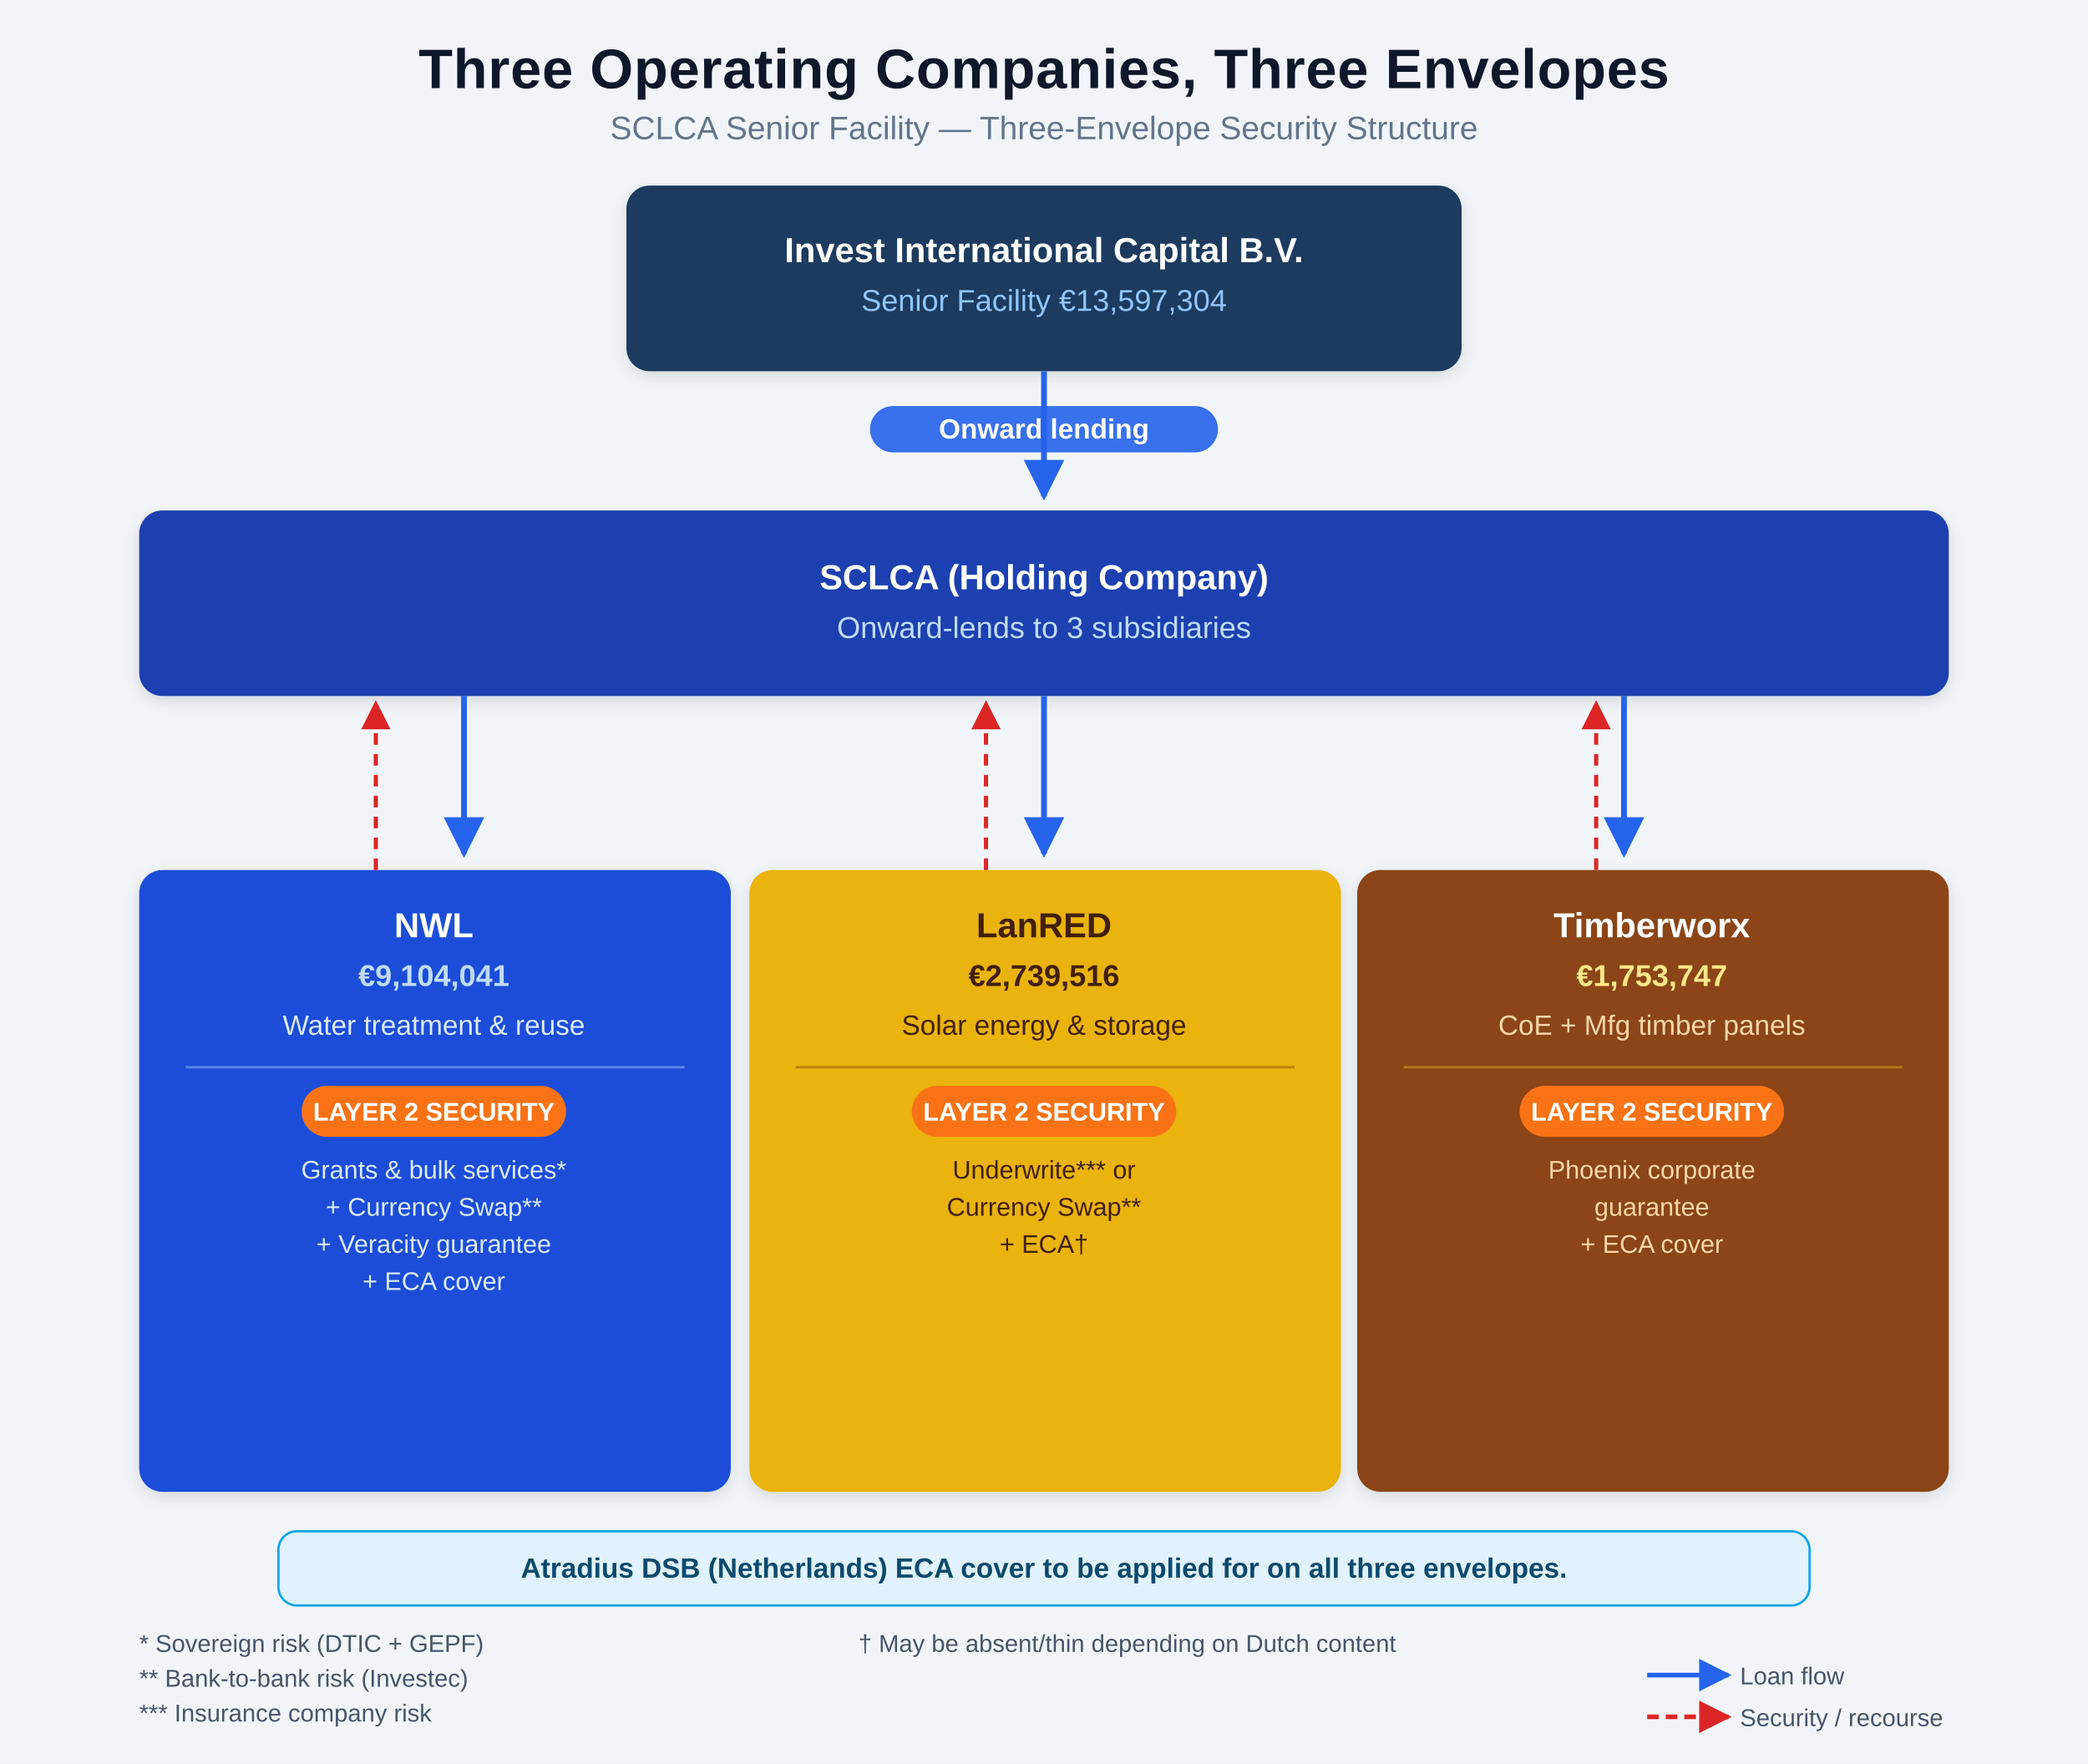
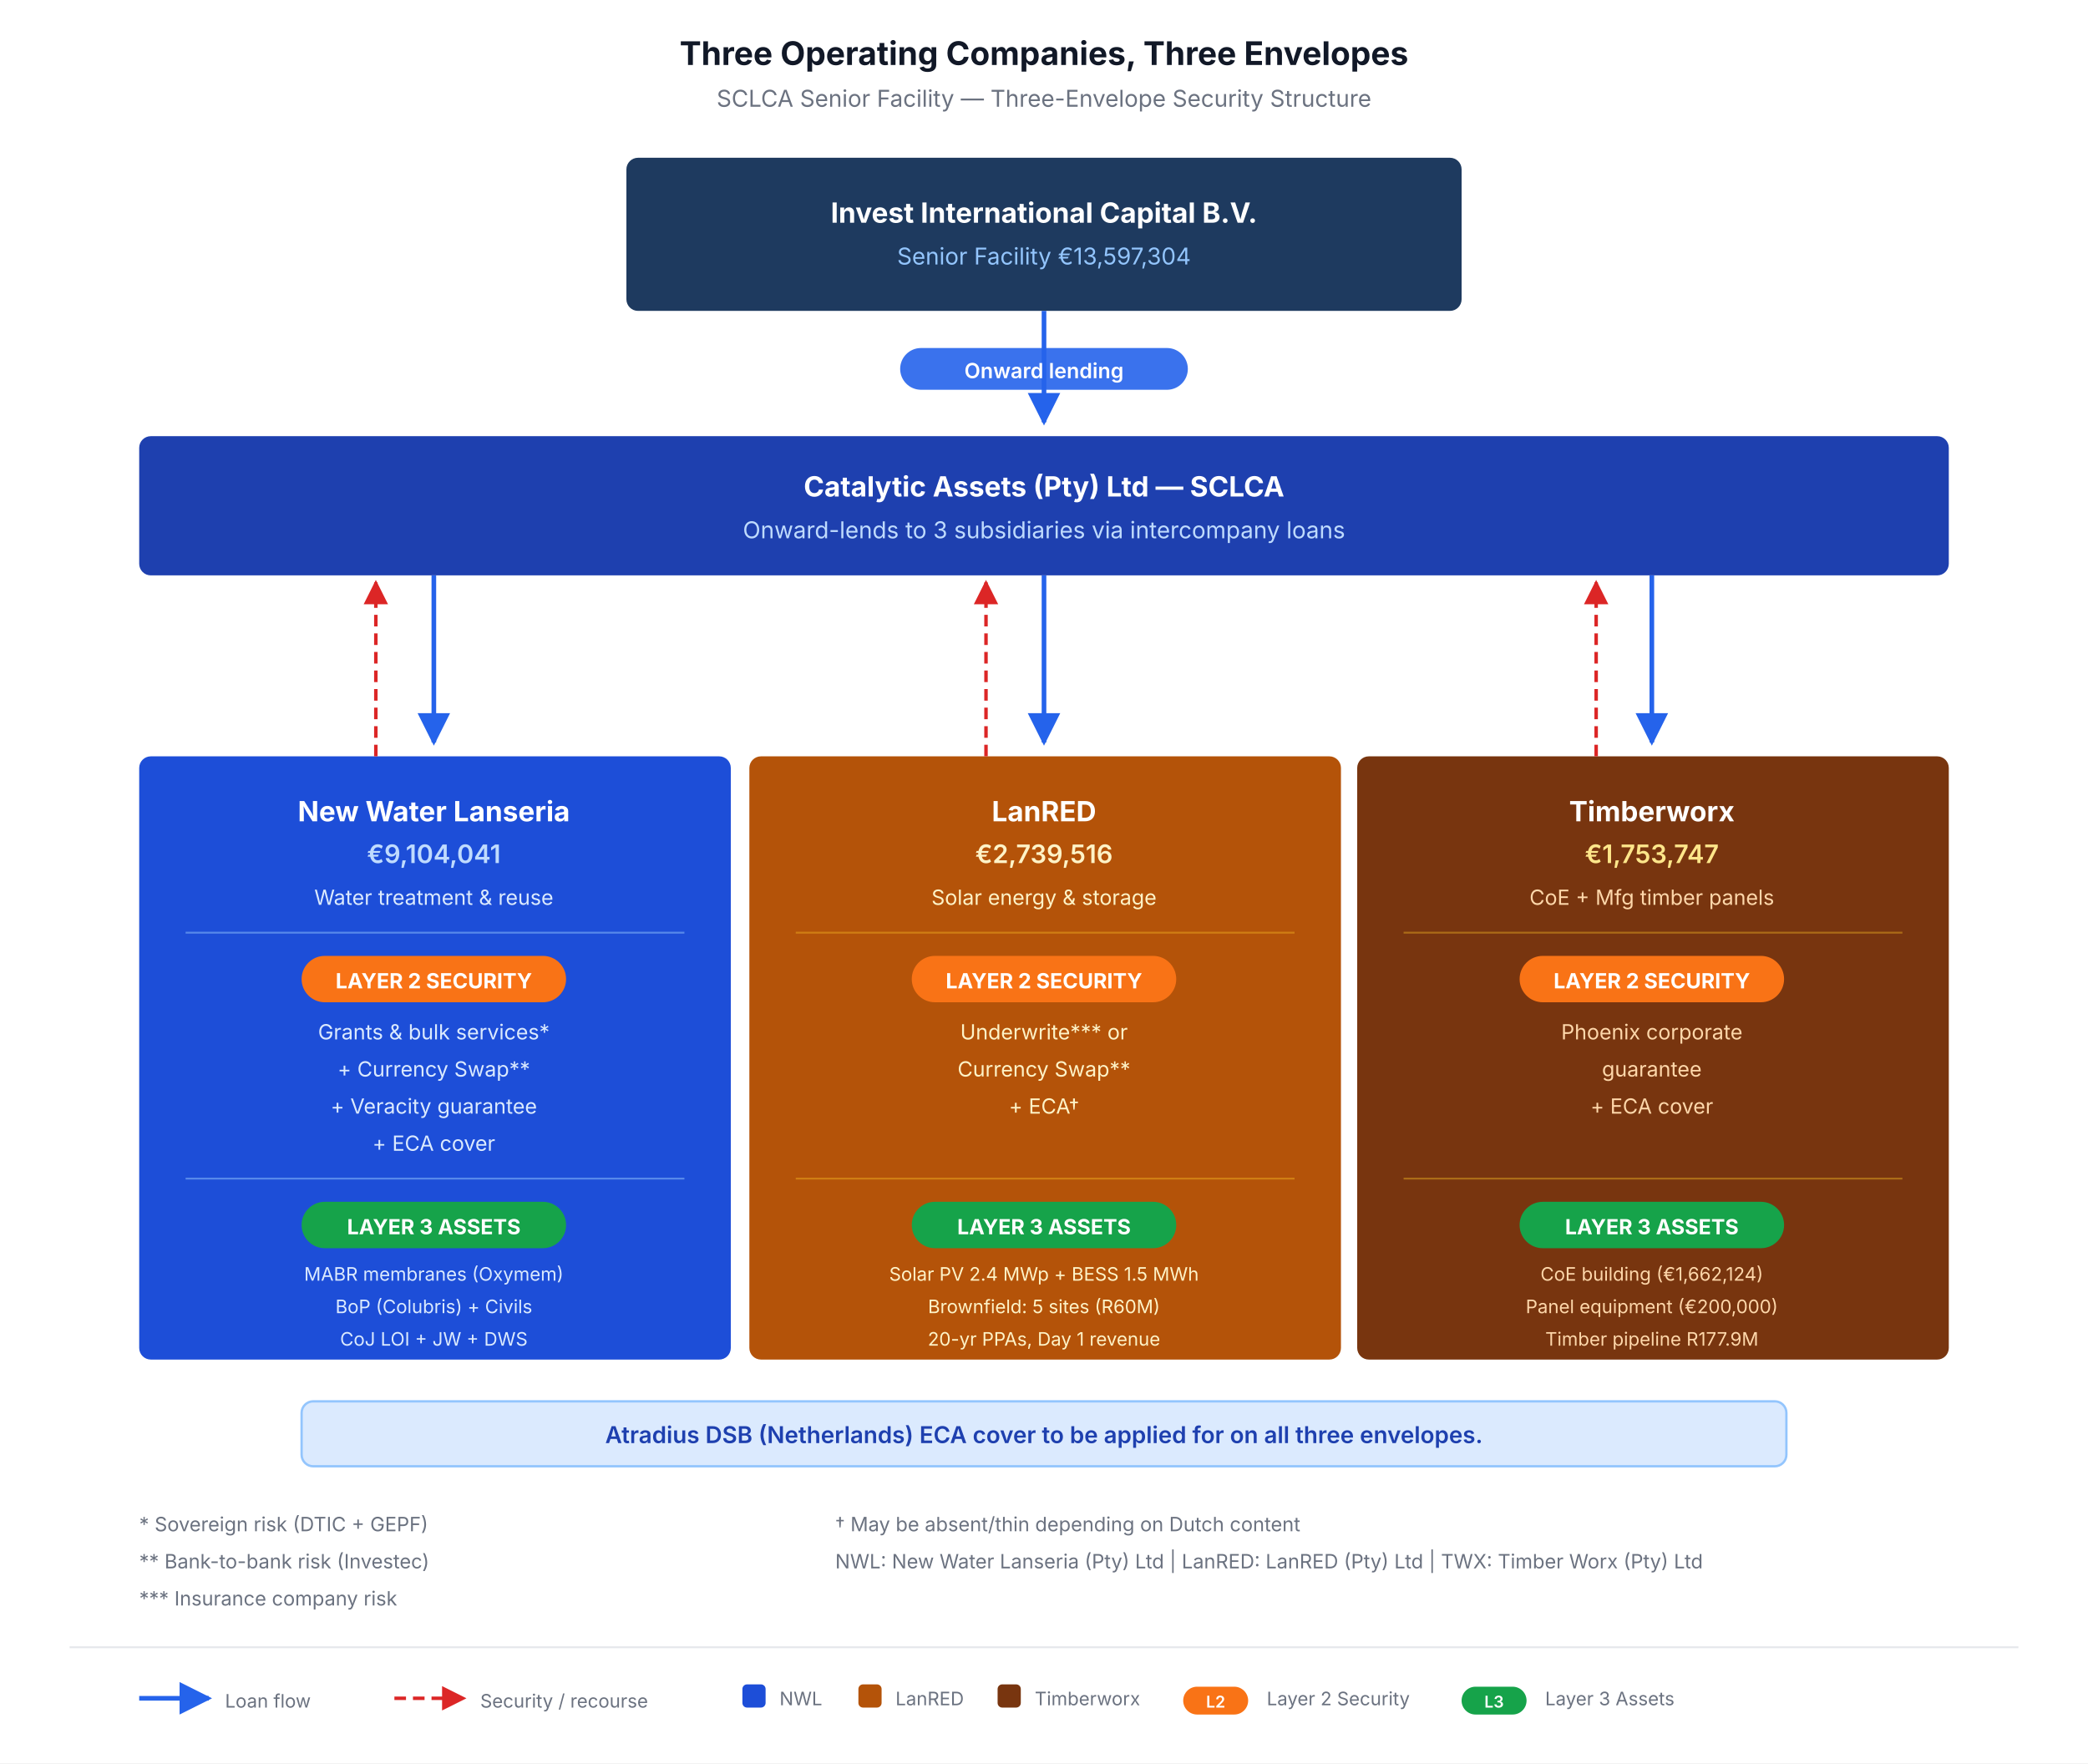
- <svg xmlns="http://www.w3.org/2000/svg" viewBox="0 0 900 760" font-family="'Segoe UI', Arial, sans-serif">
+ <svg xmlns="http://www.w3.org/2000/svg" width="900" height="760" viewBox="0 0 900 760" fill="none">
  <defs>
+     <style>text{font-family:'Inter','Segoe UI',Arial,sans-serif}</style>
    <marker id="loanArrow" viewBox="0 0 10 10" refX="9" refY="5" markerWidth="7" markerHeight="7" orient="auto-start-reverse">
      <path d="M 0 0 L 10 5 L 0 10 z" fill="#2563eb" />
    </marker>
    <marker id="secArrow" viewBox="0 0 10 10" refX="9" refY="5" markerWidth="7" markerHeight="7" orient="auto-start-reverse">
      <path d="M 0 0 L 10 5 L 0 10 z" fill="#dc2626" />
    </marker>
-     <filter id="shadow" x="-4%" y="-4%" width="108%" height="116%">
-       <feDropShadow dx="0" dy="2" stdDeviation="3" flood-opacity="0.12" />
-     </filter>
  </defs>
-   <rect width="900" height="760" fill="#f1f5f9" rx="0" />
-   <text x="450" y="38" text-anchor="middle" font-size="24" font-weight="700" fill="#0f172a" letter-spacing="0.3">Three Operating Companies, Three Envelopes</text>
-   <text x="450" y="60" text-anchor="middle" font-size="14" fill="#64748b">SCLCA Senior Facility — Three-Envelope Security Structure</text>
-   <rect x="270" y="80" width="360" height="80" rx="10" fill="#1e3a5f" filter="url(#shadow)" />
-   <text x="450" y="113" text-anchor="middle" font-size="15" font-weight="700" fill="#ffffff">Invest International Capital B.V.</text>
-   <text x="450" y="134" text-anchor="middle" font-size="13" fill="#93c5fd">Senior Facility €13,597,304</text>
-   <line x1="450" y1="160" x2="450" y2="214" stroke="#2563eb" stroke-width="2.5" marker-end="url(#loanArrow)" />
-   <rect x="375" y="175" width="150" height="20" rx="10" fill="#2563eb" opacity="0.90" />
-   <text x="450" y="189" text-anchor="middle" font-size="12" font-weight="600" fill="#ffffff">Onward lending</text>
-   <rect x="60" y="220" width="780" height="80" rx="10" fill="#1e40af" filter="url(#shadow)" />
-   <text x="450" y="254" text-anchor="middle" font-size="15" font-weight="700" fill="#ffffff">SCLCA (Holding Company)</text>
-   <text x="450" y="275" text-anchor="middle" font-size="13" fill="#bfdbfe">Onward-lends to 3 subsidiaries</text>
-   <line x1="200" y1="300" x2="200" y2="368" stroke="#2563eb" stroke-width="2.5" marker-end="url(#loanArrow)" />
-   <line x1="450" y1="300" x2="450" y2="368" stroke="#2563eb" stroke-width="2.5" marker-end="url(#loanArrow)" />
-   <line x1="700" y1="300" x2="700" y2="368" stroke="#2563eb" stroke-width="2.5" marker-end="url(#loanArrow)" />
-   <rect x="60" y="375" width="255" height="268" rx="10" fill="#1d4ed8" filter="url(#shadow)" />
-   <text x="187" y="404" text-anchor="middle" font-size="15" font-weight="700" fill="#ffffff">NWL</text>
-   <text x="187" y="425" text-anchor="middle" font-size="13" font-weight="600" fill="#bfdbfe">€9,104,041</text>
-   <text x="187" y="446" text-anchor="middle" font-size="12" fill="#dbeafe">Water treatment &amp; reuse</text>
-   <line x1="80" y1="460" x2="295" y2="460" stroke="#93c5fd" stroke-width="1" stroke-opacity="0.5" />
-   <rect x="130" y="468" width="114" height="22" rx="11" fill="#f97316" />
-   <text x="187" y="483" text-anchor="middle" font-size="11" font-weight="700" fill="#ffffff">LAYER 2 SECURITY</text>
-   <text x="187" y="508" text-anchor="middle" font-size="11" fill="#dbeafe">Grants &amp; bulk services*</text>
-   <text x="187" y="524" text-anchor="middle" font-size="11" fill="#dbeafe">+ Currency Swap**</text>
-   <text x="187" y="540" text-anchor="middle" font-size="11" fill="#dbeafe">+ Veracity guarantee</text>
-   <text x="187" y="556" text-anchor="middle" font-size="11" fill="#dbeafe">+ ECA cover</text>
-   <line x1="162" y1="375" x2="162" y2="303" stroke="#dc2626" stroke-width="1.8" stroke-dasharray="5,4" marker-end="url(#secArrow)" />
-   <rect x="323" y="375" width="255" height="268" rx="10" fill="#eab308" filter="url(#shadow)" />
-   <text x="450" y="404" text-anchor="middle" font-size="15" font-weight="700" fill="#422006">LanRED</text>
-   <text x="450" y="425" text-anchor="middle" font-size="13" font-weight="600" fill="#422006">€2,739,516</text>
-   <text x="450" y="446" text-anchor="middle" font-size="12" fill="#422006">Solar energy &amp; storage</text>
-   <line x1="343" y1="460" x2="558" y2="460" stroke="#78350f" stroke-width="1" stroke-opacity="0.4" />
-   <rect x="393" y="468" width="114" height="22" rx="11" fill="#f97316" />
-   <text x="450" y="483" text-anchor="middle" font-size="11" font-weight="700" fill="#ffffff">LAYER 2 SECURITY</text>
-   <text x="450" y="508" text-anchor="middle" font-size="11" fill="#422006">Underwrite*** or</text>
-   <text x="450" y="524" text-anchor="middle" font-size="11" fill="#422006">Currency Swap**</text>
-   <text x="450" y="540" text-anchor="middle" font-size="11" fill="#422006">+ ECA†</text>
-   <line x1="425" y1="375" x2="425" y2="303" stroke="#dc2626" stroke-width="1.8" stroke-dasharray="5,4" marker-end="url(#secArrow)" />
-   <rect x="585" y="375" width="255" height="268" rx="10" fill="#8b4513" filter="url(#shadow)" />
-   <text x="712" y="404" text-anchor="middle" font-size="15" font-weight="700" fill="#ffffff">Timberworx</text>
-   <text x="712" y="425" text-anchor="middle" font-size="13" font-weight="600" fill="#fde68a">€1,753,747</text>
-   <text x="712" y="446" text-anchor="middle" font-size="12" fill="#fed7aa">CoE + Mfg timber panels</text>
-   <line x1="605" y1="460" x2="820" y2="460" stroke="#fbbf24" stroke-width="1" stroke-opacity="0.4" />
-   <rect x="655" y="468" width="114" height="22" rx="11" fill="#f97316" />
-   <text x="712" y="483" text-anchor="middle" font-size="11" font-weight="700" fill="#ffffff">LAYER 2 SECURITY</text>
-   <text x="712" y="508" text-anchor="middle" font-size="11" fill="#fed7aa">Phoenix corporate</text>
-   <text x="712" y="524" text-anchor="middle" font-size="11" fill="#fed7aa">guarantee</text>
-   <text x="712" y="540" text-anchor="middle" font-size="11" fill="#fed7aa">+ ECA cover</text>
-   <line x1="688" y1="375" x2="688" y2="303" stroke="#dc2626" stroke-width="1.8" stroke-dasharray="5,4" marker-end="url(#secArrow)" />
-   <rect x="120" y="660" width="660" height="32" rx="8" fill="#e0f2fe" stroke="#0ea5e9" stroke-width="1" />
-   <text x="450" y="680" text-anchor="middle" font-size="12" fill="#0c4a6e" font-weight="600">Atradius DSB (Netherlands) ECA cover to be applied for on all three envelopes.</text>
-   <text x="60" y="712" font-size="10.5" fill="#475569">* Sovereign risk (DTIC + GEPF)</text>
-   <text x="60" y="727" font-size="10.5" fill="#475569">** Bank-to-bank risk (Investec)</text>
-   <text x="60" y="742" font-size="10.5" fill="#475569">*** Insurance company risk</text>
-   <text x="370" y="712" font-size="10.5" fill="#475569">† May be absent/thin depending on Dutch content</text>
-   <line x1="710" y1="722" x2="745" y2="722" stroke="#2563eb" stroke-width="2" marker-end="url(#loanArrow)" />
-   <text x="750" y="726" font-size="10.5" fill="#475569">Loan flow</text>
-   <line x1="710" y1="740" x2="745" y2="740" stroke="#dc2626" stroke-width="2" stroke-dasharray="5,3" marker-end="url(#secArrow)" />
-   <text x="750" y="744" font-size="10.5" fill="#475569">Security / recourse</text>
+   <rect width="900" height="760" fill="white" />
+   <text x="450" y="28" text-anchor="middle" font-size="14" fill="#111827" font-weight="bold">Three Operating Companies, Three Envelopes</text>
+   <text x="450" y="46" text-anchor="middle" font-size="10" fill="#6B7280">SCLCA Senior Facility — Three-Envelope Security Structure</text>
+   <rect x="270" y="68" width="360" height="66" rx="5" fill="#1E3A5F" />
+   <text x="450" y="96" text-anchor="middle" font-size="12" font-weight="700" fill="#fff">Invest International Capital B.V.</text>
+   <text id="env_total" x="450" y="114" text-anchor="middle" font-size="10" fill="#93c5fd">Senior Facility €13,597,304</text>
+   <line x1="450" y1="134" x2="450" y2="182" stroke="#2563eb" stroke-width="2" marker-end="url(#loanArrow)" />
+   <rect x="388" y="150" width="124" height="18" rx="9" fill="#2563eb" opacity="0.9" />
+   <text x="450" y="163" text-anchor="middle" font-size="9" font-weight="600" fill="#fff">Onward lending</text>
+   <rect x="60" y="188" width="780" height="60" rx="5" fill="#1E40AF" />
+   <text x="450" y="214" text-anchor="middle" font-size="12" font-weight="700" fill="#fff">Catalytic Assets (Pty) Ltd — SCLCA</text>
+   <text x="450" y="232" text-anchor="middle" font-size="10" fill="#bfdbfe">Onward-lends to 3 subsidiaries via intercompany loans</text>
+   <line x1="187" y1="248" x2="187" y2="320" stroke="#2563eb" stroke-width="2" marker-end="url(#loanArrow)" />
+   <line x1="450" y1="248" x2="450" y2="320" stroke="#2563eb" stroke-width="2" marker-end="url(#loanArrow)" />
+   <line x1="712" y1="248" x2="712" y2="320" stroke="#2563eb" stroke-width="2" marker-end="url(#loanArrow)" />
+   <rect x="60" y="326" width="255" height="260" rx="5" fill="#1D4ED8" />
+   <text x="187" y="354" text-anchor="middle" font-size="12" font-weight="700" fill="#fff">New Water Lanseria</text>
+   <text id="env_nwl" x="187" y="372" text-anchor="middle" font-size="11" font-weight="600" fill="#bfdbfe">€9,104,041</text>
+   <text x="187" y="390" text-anchor="middle" font-size="9" fill="#dbeafe">Water treatment &amp; reuse</text>
+   <line x1="80" y1="402" x2="295" y2="402" stroke="#93c5fd" stroke-width="0.8" stroke-opacity="0.5" />
+   <rect x="130" y="412" width="114" height="20" rx="10" fill="#f97316" />
+   <text x="187" y="426" text-anchor="middle" font-size="9" font-weight="700" fill="#fff">LAYER 2 SECURITY</text>
+   <text x="187" y="448" text-anchor="middle" font-size="9" fill="#dbeafe">Grants &amp; bulk services*</text>
+   <text x="187" y="464" text-anchor="middle" font-size="9" fill="#dbeafe">+ Currency Swap**</text>
+   <text x="187" y="480" text-anchor="middle" font-size="9" fill="#dbeafe">+ Veracity guarantee</text>
+   <text x="187" y="496" text-anchor="middle" font-size="9" fill="#dbeafe">+ ECA cover</text>
+   <line x1="80" y1="508" x2="295" y2="508" stroke="#93c5fd" stroke-width="0.8" stroke-opacity="0.5" />
+   <rect x="130" y="518" width="114" height="20" rx="10" fill="#16a34a" />
+   <text x="187" y="532" text-anchor="middle" font-size="9" font-weight="700" fill="#fff">LAYER 3 ASSETS</text>
+   <text x="187" y="552" text-anchor="middle" font-size="8" fill="#dbeafe">MABR membranes (Oxymem)</text>
+   <text x="187" y="566" text-anchor="middle" font-size="8" fill="#dbeafe">BoP (Colubris) + Civils</text>
+   <text x="187" y="580" text-anchor="middle" font-size="8" fill="#dbeafe">CoJ LOI + JW + DWS</text>
+   <line x1="162" y1="326" x2="162" y2="251" stroke="#dc2626" stroke-width="1.5" stroke-dasharray="5,3" marker-end="url(#secArrow)" />
+   <rect x="323" y="326" width="255" height="260" rx="5" fill="#B45309" />
+   <text x="450" y="354" text-anchor="middle" font-size="12" font-weight="700" fill="#fff">LanRED</text>
+   <text id="env_lanred" x="450" y="372" text-anchor="middle" font-size="11" font-weight="600" fill="#fef3c7">€2,739,516</text>
+   <text x="450" y="390" text-anchor="middle" font-size="9" fill="#fef3c7">Solar energy &amp; storage</text>
+   <line x1="343" y1="402" x2="558" y2="402" stroke="#fbbf24" stroke-width="0.8" stroke-opacity="0.4" />
+   <rect x="393" y="412" width="114" height="20" rx="10" fill="#f97316" />
+   <text x="450" y="426" text-anchor="middle" font-size="9" font-weight="700" fill="#fff">LAYER 2 SECURITY</text>
+   <text x="450" y="448" text-anchor="middle" font-size="9" fill="#fef3c7">Underwrite*** or</text>
+   <text x="450" y="464" text-anchor="middle" font-size="9" fill="#fef3c7">Currency Swap**</text>
+   <text x="450" y="480" text-anchor="middle" font-size="9" fill="#fef3c7">+ ECA†</text>
+   <line x1="343" y1="508" x2="558" y2="508" stroke="#fbbf24" stroke-width="0.8" stroke-opacity="0.4" />
+   <rect x="393" y="518" width="114" height="20" rx="10" fill="#16a34a" />
+   <text x="450" y="532" text-anchor="middle" font-size="9" font-weight="700" fill="#fff">LAYER 3 ASSETS</text>
+   <text x="450" y="552" text-anchor="middle" font-size="8" fill="#fef3c7">Solar PV 2.4 MWp + BESS 1.5 MWh</text>
+   <text x="450" y="566" text-anchor="middle" font-size="8" fill="#fef3c7">Brownfield: 5 sites (R60M)</text>
+   <text x="450" y="580" text-anchor="middle" font-size="8" fill="#fef3c7">20-yr PPAs, Day 1 revenue</text>
+   <line x1="425" y1="326" x2="425" y2="251" stroke="#dc2626" stroke-width="1.5" stroke-dasharray="5,3" marker-end="url(#secArrow)" />
+   <rect x="585" y="326" width="255" height="260" rx="5" fill="#78350F" />
+   <text x="712" y="354" text-anchor="middle" font-size="12" font-weight="700" fill="#fff">Timberworx</text>
+   <text id="env_twx" x="712" y="372" text-anchor="middle" font-size="11" font-weight="600" fill="#fde68a">€1,753,747</text>
+   <text x="712" y="390" text-anchor="middle" font-size="9" fill="#fed7aa">CoE + Mfg timber panels</text>
+   <line x1="605" y1="402" x2="820" y2="402" stroke="#fbbf24" stroke-width="0.8" stroke-opacity="0.4" />
+   <rect x="655" y="412" width="114" height="20" rx="10" fill="#f97316" />
+   <text x="712" y="426" text-anchor="middle" font-size="9" font-weight="700" fill="#fff">LAYER 2 SECURITY</text>
+   <text x="712" y="448" text-anchor="middle" font-size="9" fill="#fed7aa">Phoenix corporate</text>
+   <text x="712" y="464" text-anchor="middle" font-size="9" fill="#fed7aa">guarantee</text>
+   <text x="712" y="480" text-anchor="middle" font-size="9" fill="#fed7aa">+ ECA cover</text>
+   <line x1="605" y1="508" x2="820" y2="508" stroke="#fbbf24" stroke-width="0.8" stroke-opacity="0.4" />
+   <rect x="655" y="518" width="114" height="20" rx="10" fill="#16a34a" />
+   <text x="712" y="532" text-anchor="middle" font-size="9" font-weight="700" fill="#fff">LAYER 3 ASSETS</text>
+   <text id="env_twx_coe" x="712" y="552" text-anchor="middle" font-size="8" fill="#fed7aa">CoE building (€1,662,124)</text>
+   <text id="env_twx_panel" x="712" y="566" text-anchor="middle" font-size="8" fill="#fed7aa">Panel equipment (€200,000)</text>
+   <text x="712" y="580" text-anchor="middle" font-size="8" fill="#fed7aa">Timber pipeline R177.9M</text>
+   <line x1="688" y1="326" x2="688" y2="251" stroke="#dc2626" stroke-width="1.5" stroke-dasharray="5,3" marker-end="url(#secArrow)" />
+   <rect x="130" y="604" width="640" height="28" rx="5" fill="#DBEAFE" stroke="#93C5FD" stroke-width="1" />
+   <text x="450" y="622" text-anchor="middle" font-size="10" fill="#1E40AF" font-weight="600">Atradius DSB (Netherlands) ECA cover to be applied for on all three envelopes.</text>
+   <text x="60" y="660" font-size="8.5" fill="#6B7280">* Sovereign risk (DTIC + GEPF)</text>
+   <text x="60" y="676" font-size="8.5" fill="#6B7280">** Bank-to-bank risk (Investec)</text>
+   <text x="60" y="692" font-size="8.5" fill="#6B7280">*** Insurance company risk</text>
+   <text x="360" y="660" font-size="8.5" fill="#6B7280">† May be absent/thin depending on Dutch content</text>
+   <text x="360" y="676" font-size="8.5" fill="#6B7280">NWL: New Water Lanseria (Pty) Ltd | LanRED: LanRED (Pty) Ltd | TWX: Timber Worx (Pty) Ltd</text>
+   <line x1="30" y1="710" x2="870" y2="710" stroke="#E5E7EB" stroke-width="0.8" />
+   <line x1="60" y1="732" x2="90" y2="732" stroke="#2563eb" stroke-width="2" marker-end="url(#loanArrow)" />
+   <text x="97" y="736" font-size="8" fill="#6B7280">Loan flow</text>
+   <line x1="170" y1="732" x2="200" y2="732" stroke="#dc2626" stroke-width="1.5" stroke-dasharray="5,3" marker-end="url(#secArrow)" />
+   <text x="207" y="736" font-size="8" fill="#6B7280">Security / recourse</text>
+   <rect x="320" y="726" width="10" height="10" rx="2" fill="#1D4ED8" />
+   <text x="336" y="735" font-size="8" fill="#6B7280">NWL</text>
+   <rect x="370" y="726" width="10" height="10" rx="2" fill="#B45309" />
+   <text x="386" y="735" font-size="8" fill="#6B7280">LanRED</text>
+   <rect x="430" y="726" width="10" height="10" rx="2" fill="#78350F" />
+   <text x="446" y="735" font-size="8" fill="#6B7280">Timberworx</text>
+   <rect x="510" y="727" width="28" height="12" rx="6" fill="#f97316" />
+   <text x="524" y="736" text-anchor="middle" font-size="7" fill="#fff" font-weight="600">L2</text>
+   <text x="546" y="735" font-size="8" fill="#6B7280">Layer 2 Security</text>
+   <rect x="630" y="727" width="28" height="12" rx="6" fill="#16a34a" />
+   <text x="644" y="736" text-anchor="middle" font-size="7" fill="#fff" font-weight="600">L3</text>
+   <text x="666" y="735" font-size="8" fill="#6B7280">Layer 3 Assets</text>
</svg>
